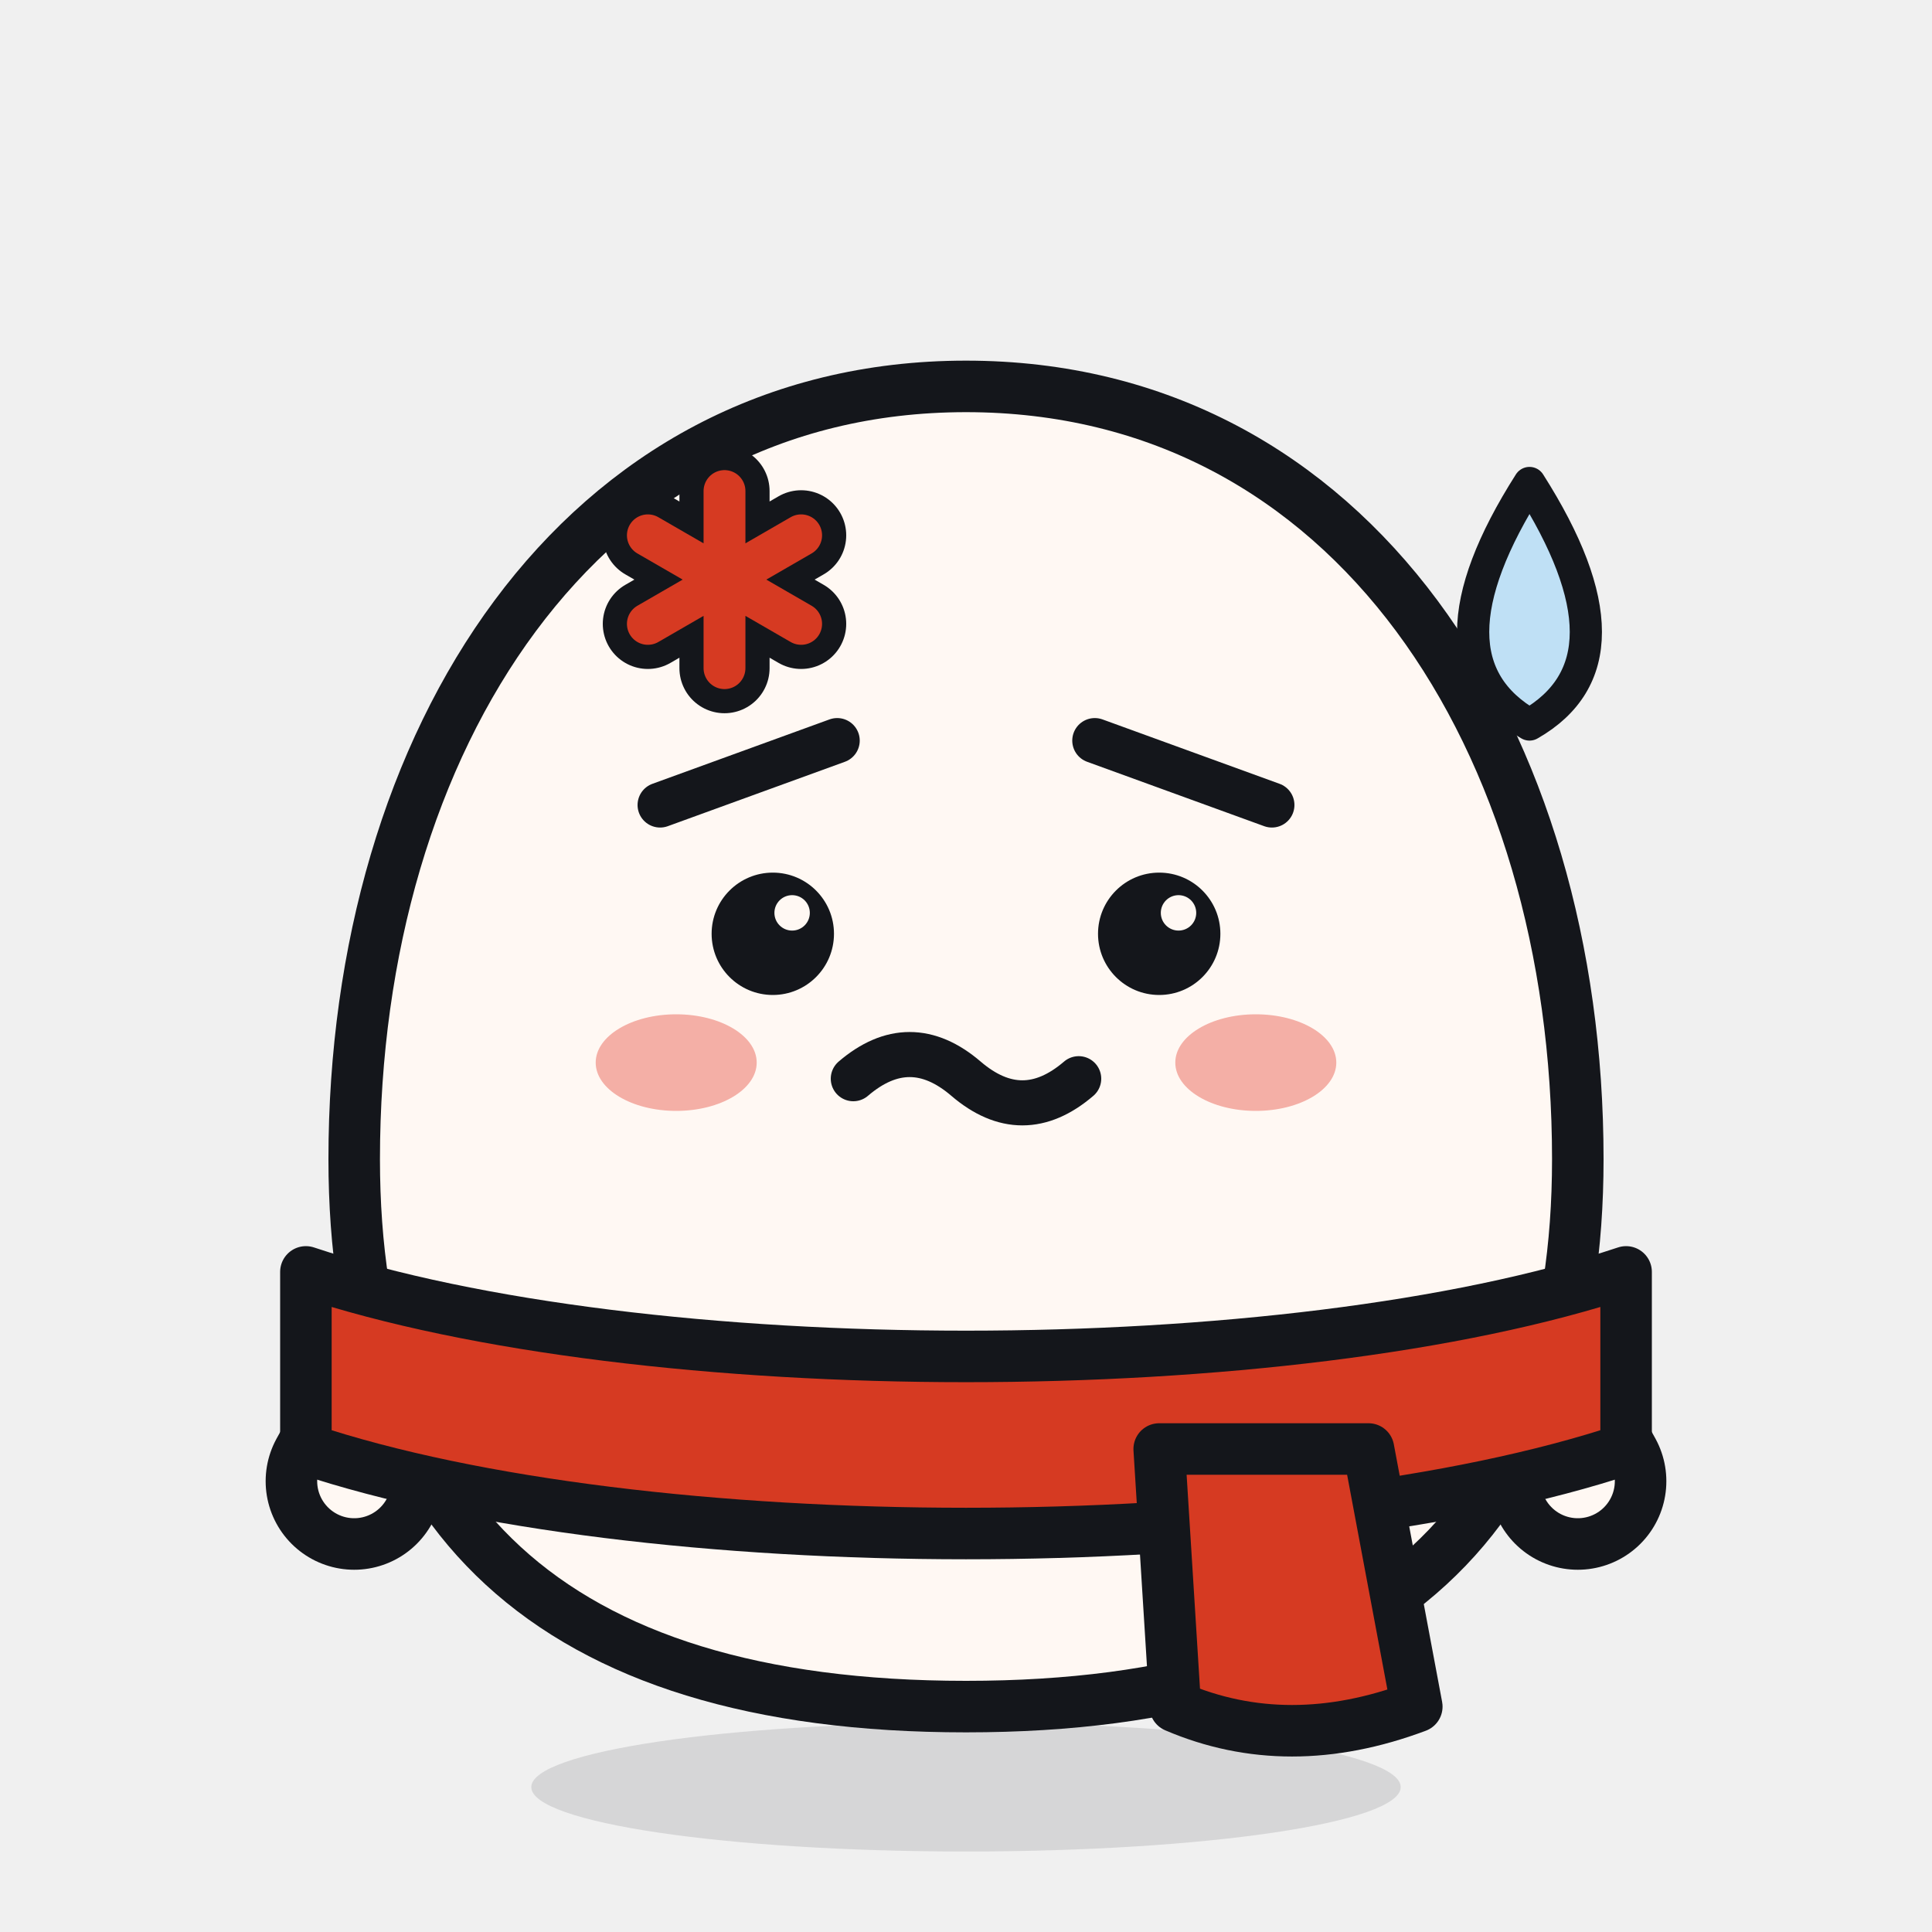
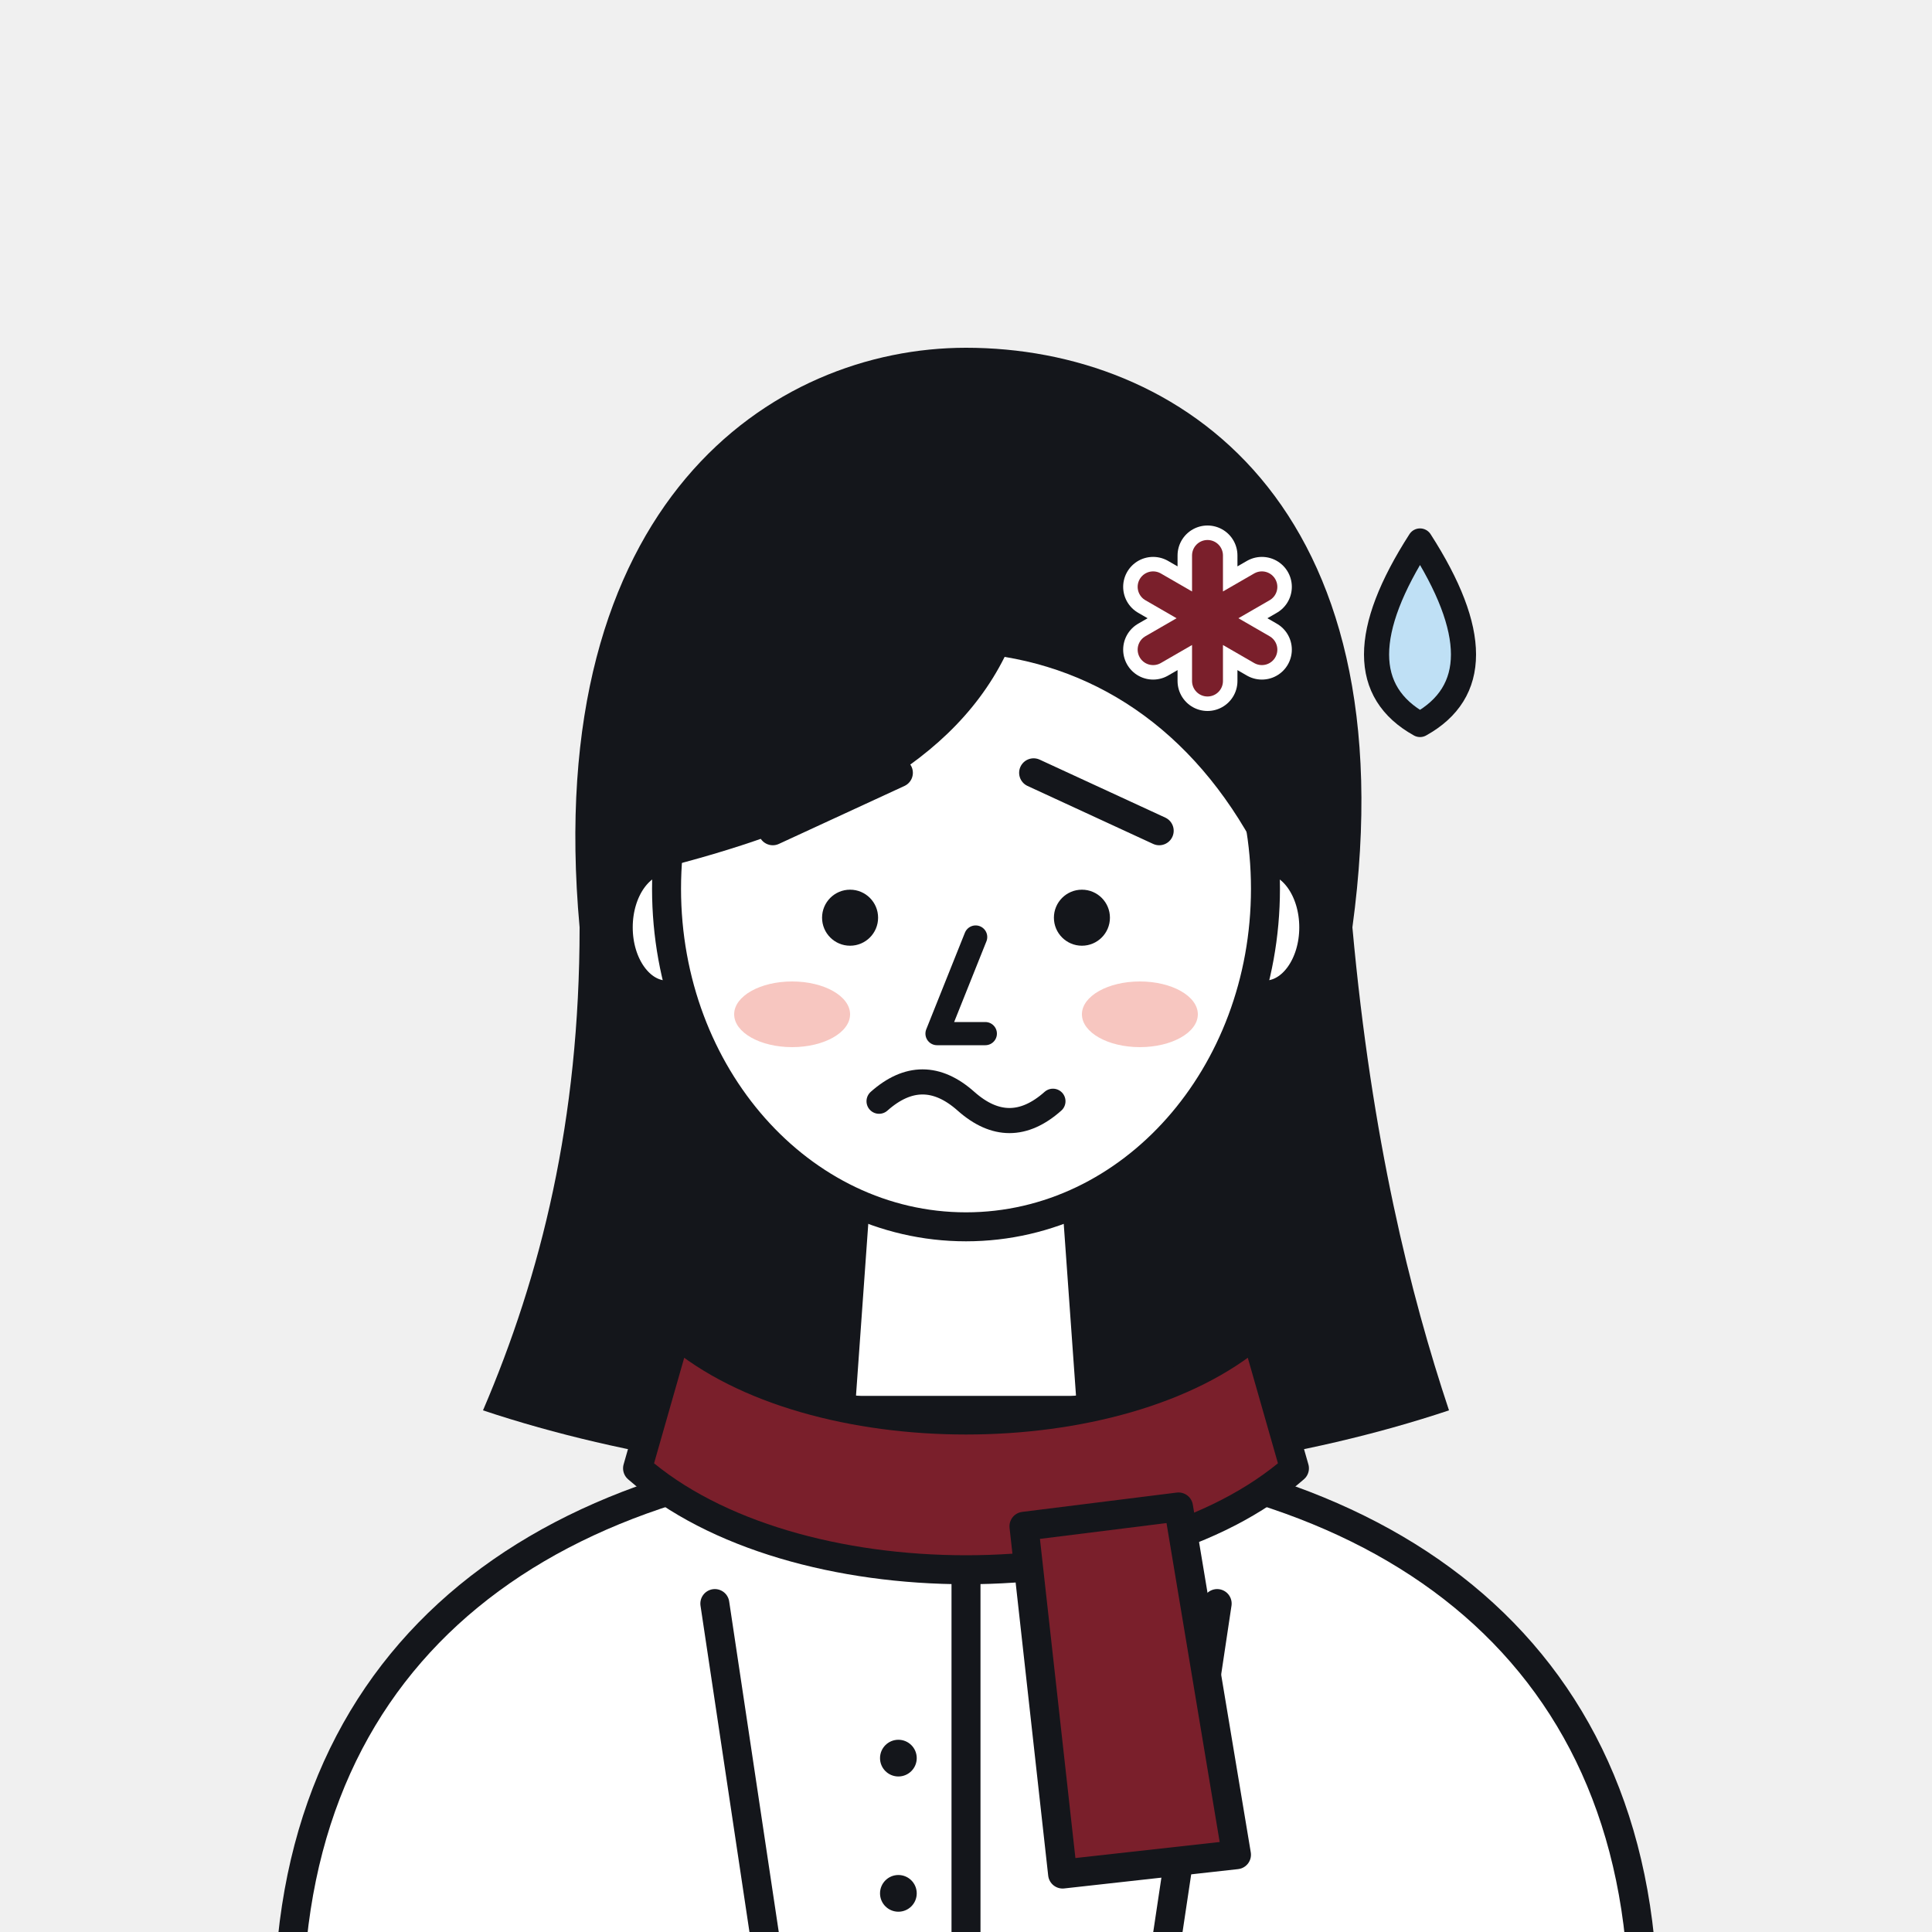
- <svg xmlns="http://www.w3.org/2000/svg" viewBox="0 0 120 120">
-   <path d="M33,111a27,4 0 1,0 54,0a27,4 0 1,0 -54,0z" fill="#14161B" fill-opacity="0.12" />
-   <path d="M32,74L22,92" fill="none" stroke="#14161B" stroke-width="11" stroke-linecap="round" stroke-linejoin="round" />
-   <path d="M32,74L22,92" fill="none" stroke="#FFF8F3" stroke-width="4.6" stroke-linecap="round" stroke-linejoin="round" />
-   <path d="M88,74L98,92" fill="none" stroke="#14161B" stroke-width="11" stroke-linecap="round" stroke-linejoin="round" />
-   <path d="M88,74L98,92" fill="none" stroke="#FFF8F3" stroke-width="4.6" stroke-linecap="round" stroke-linejoin="round" />
-   <path d="M60,24C84,24 98,46 98,72C98,94 86,106 60,106C34,106 22,94 22,72C22,46 36,24 60,24z" fill="#FFF8F3" stroke="#14161B" stroke-width="3.2" stroke-linecap="round" stroke-linejoin="round" />
-   <path d="M45.00,30.50L45.00,41.50M49.76,33.25L40.24,38.75M49.76,38.75L40.24,33.25" fill="none" stroke="#14161B" stroke-width="5.6" stroke-linecap="round" stroke-linejoin="round" />
-   <path d="M45.00,30.50L45.00,41.50M49.76,33.25L40.24,38.75M49.76,38.75L40.24,33.25" fill="none" stroke="#D63A22" stroke-width="2.6" stroke-linecap="round" stroke-linejoin="round" />
-   <path d="M44.2,58a3.8,3.8 0 1,0 7.6,0a3.8,3.8 0 1,0 -7.6,0z" fill="#14161B" />
-   <path d="M68.2,58a3.8,3.8 0 1,0 7.6,0a3.8,3.8 0 1,0 -7.6,0z" fill="#14161B" />
-   <path d="M48.1,56.7a1.1,1.1 0 1,0 2.2,0a1.1,1.1 0 1,0 -2.2,0z" fill="#FFF8F3" />
-   <path d="M72.1,56.7a1.1,1.1 0 1,0 2.2,0a1.1,1.1 0 1,0 -2.2,0z" fill="#FFF8F3" />
-   <path d="M41,50L52,46" fill="none" stroke="#14161B" stroke-width="2.8" stroke-linecap="round" stroke-linejoin="round" />
-   <path d="M68,46L79,50" fill="none" stroke="#14161B" stroke-width="2.8" stroke-linecap="round" stroke-linejoin="round" />
-   <path d="M53,67Q56.5,64 60,67Q63.5,70 67,67" fill="none" stroke="#14161B" stroke-width="2.8" stroke-linecap="round" stroke-linejoin="round" />
-   <path d="M37,66a5,3 0 1,0 10,0a5,3 0 1,0 -10,0z" fill="#F4AFA6" />
-   <path d="M73,66a5,3 0 1,0 10,0a5,3 0 1,0 -10,0z" fill="#F4AFA6" />
-   <path d="M19,79C40,86 80,86 101,79L101,90C80,97 40,97 19,90z" fill="#D63A22" stroke="#14161B" stroke-width="3.2" stroke-linecap="round" stroke-linejoin="round" />
-   <path d="M72,90L85,90L88,106Q80,109 73,106z" fill="#D63A22" stroke="#14161B" stroke-width="3.2" stroke-linecap="round" stroke-linejoin="round" />
-   <path d="M95,30Q88,41 95,45Q102,41 95,30z" fill="#BFE0F5" stroke="#14161B" stroke-width="2" stroke-linecap="round" stroke-linejoin="round" />
+ <svg xmlns="http://www.w3.org/2000/svg" viewBox="0 0 200 200">
+   <path d="M60,96C56,52 80,36 100,36C122,36 146,52 140,96C142,118 146,134 150,146C120,156 80,156 50,146C56,132 60,116 60,96z" fill="#14161B" />
+   <path d="M89,118L111,118L113,146L87,146z" fill="#FFFFFF" stroke="#14161B" stroke-width="3" stroke-linecap="round" stroke-linejoin="round" />
+   <path d="M30,204C32,168 60,150 100,150C140,150 168,168 170,204L170,206L30,206z" fill="#FFFFFF" stroke="#14161B" stroke-width="3" stroke-linecap="round" stroke-linejoin="round" />
+   <path d="M100,160L100,206M74,166L80,206M126,166L120,206" fill="none" stroke="#14161B" stroke-width="3" stroke-linecap="round" stroke-linejoin="round" />
+   <path d="M91.1,182a1.9,1.9 0 1,0 3.8,0a1.9,1.9 0 1,0 -3.8,0z" fill="#14161B" />
+   <path d="M91.1,196a1.9,1.9 0 1,0 3.8,0a1.9,1.9 0 1,0 -3.8,0z" fill="#14161B" />
+   <path d="M64,96a5,7 0 1,0 10,0a5,7 0 1,0 -10,0z" fill="#FFFFFF" stroke="#14161B" stroke-width="3" stroke-linecap="round" stroke-linejoin="round" />
+   <path d="M126,96a5,7 0 1,0 10,0a5,7 0 1,0 -10,0z" fill="#FFFFFF" stroke="#14161B" stroke-width="3" stroke-linecap="round" stroke-linejoin="round" />
+   <path d="M69,92a31,35 0 1,0 62,0a31,35 0 1,0 -62,0z" fill="#FFFFFF" stroke="#14161B" stroke-width="3" stroke-linecap="round" stroke-linejoin="round" />
+   <path d="M68,90C64,58 84,50 102,50C122,50 138,62 132,92C126,78 116,70 104,68C98,80 84,86 68,90z" fill="#14161B" />
+   <path d="M76,105a6,3.4 0 1,0 12,0a6,3.4 0 1,0 -12,0z" fill="#F4AFA6" fill-opacity="0.7" />
+   <path d="M112,105a6,3.4 0 1,0 12,0a6,3.4 0 1,0 -12,0z" fill="#F4AFA6" fill-opacity="0.7" />
+   <path d="M101,97L97,107L102,107" fill="none" stroke="#14161B" stroke-width="2.4" stroke-linecap="round" stroke-linejoin="round" />
+   <path d="M85.1,95a2.9,2.9 0 1,0 5.8,0a2.9,2.9 0 1,0 -5.8,0z" fill="#14161B" />
+   <path d="M109.1,95a2.9,2.9 0 1,0 5.8,0a2.9,2.9 0 1,0 -5.8,0z" fill="#14161B" />
+   <path d="M80,86L93,80M107,80L120,86" fill="none" stroke="#14161B" stroke-width="3" stroke-linecap="round" stroke-linejoin="round" />
+   <path d="M91,114Q95.5,110 100,114Q104.5,118 109,114" fill="none" stroke="#14161B" stroke-width="2.6" stroke-linecap="round" stroke-linejoin="round" />
+   <path d="M70,138C84,150 116,150 130,138L134,152C118,166 82,166 66,152z" fill="#7A1F2B" stroke="#14161B" stroke-width="3" stroke-linecap="round" stroke-linejoin="round" />
+   <path d="M106,158L122,156L128,192L110,194z" fill="#7A1F2B" stroke="#14161B" stroke-width="3" stroke-linecap="round" stroke-linejoin="round" />
+   <path d="M125.00,57.50L125.00,70.50M130.63,60.75L119.37,67.25M130.63,67.25L119.37,60.75" fill="none" stroke="#FFFFFF" stroke-width="6.2" stroke-linecap="round" stroke-linejoin="round" />
+   <path d="M125.00,57.50L125.00,70.50M130.63,60.75L119.37,67.25M130.63,67.25L119.37,60.75" fill="none" stroke="#7A1F2B" stroke-width="3.2" stroke-linecap="round" stroke-linejoin="round" />
+   <path d="M147,56Q138,70 147,75Q156,70 147,56z" fill="#BFE0F5" stroke="#14161B" stroke-width="2.6" stroke-linecap="round" stroke-linejoin="round" />
</svg>
